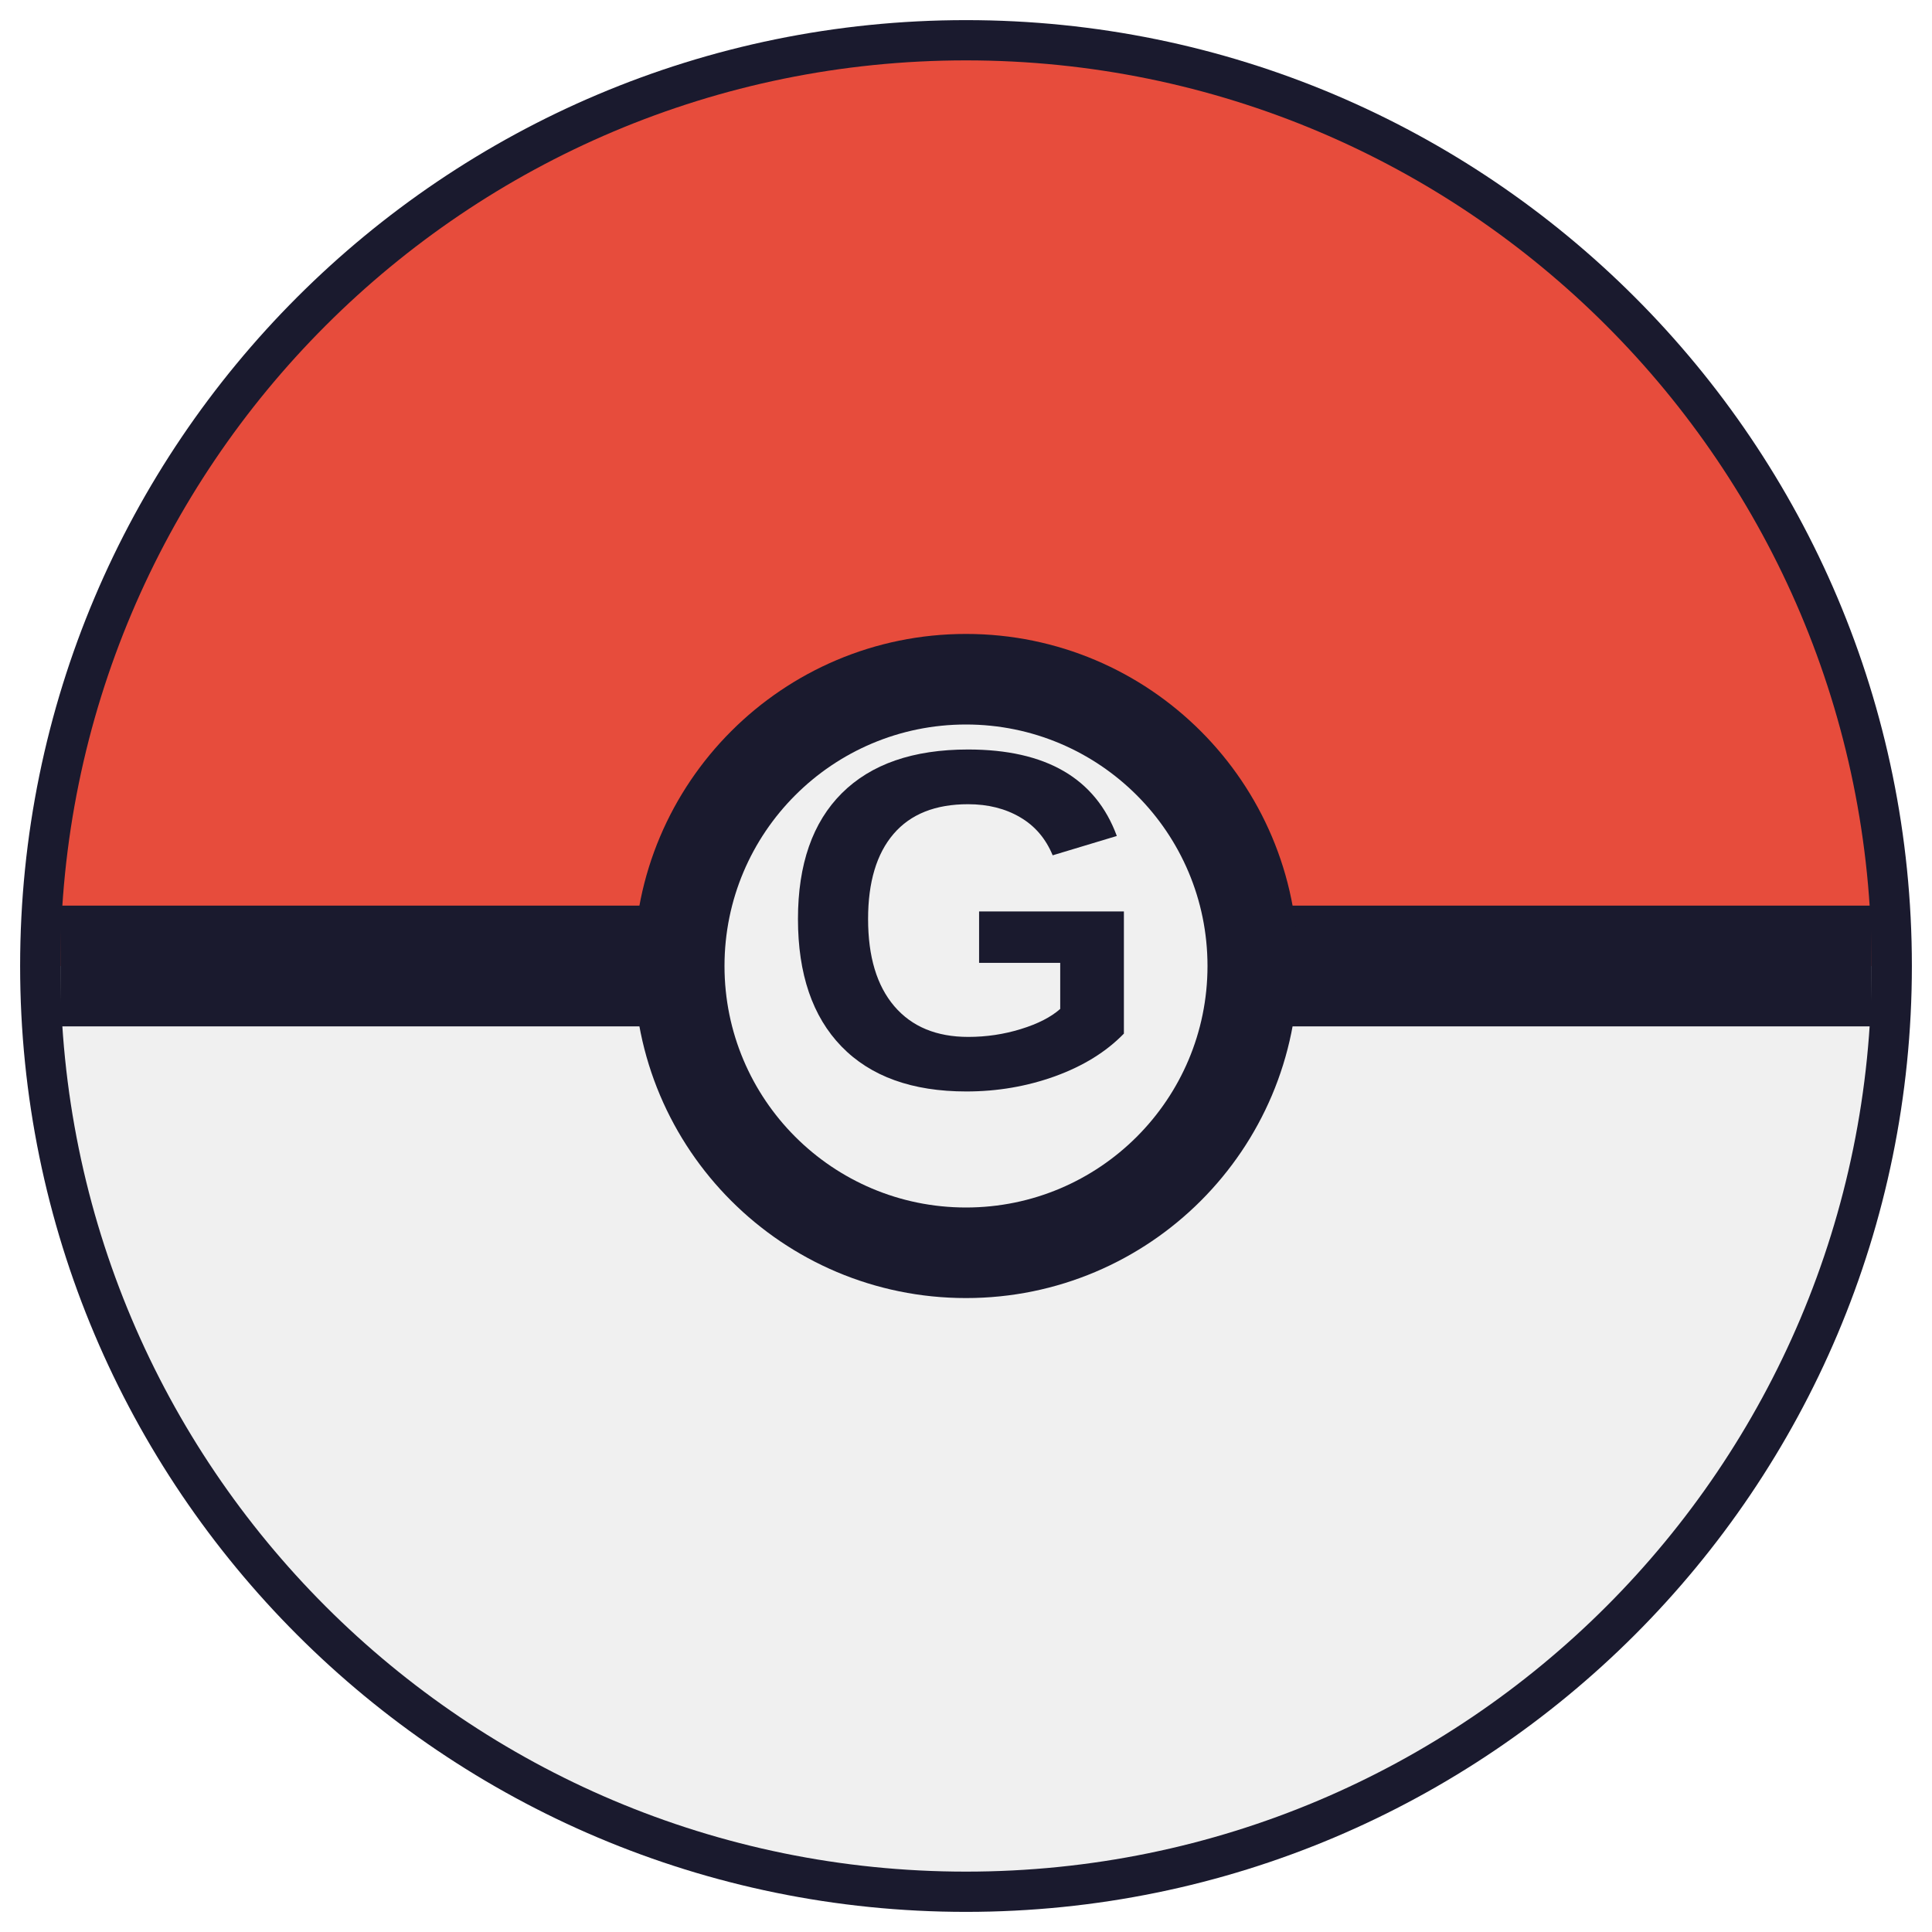
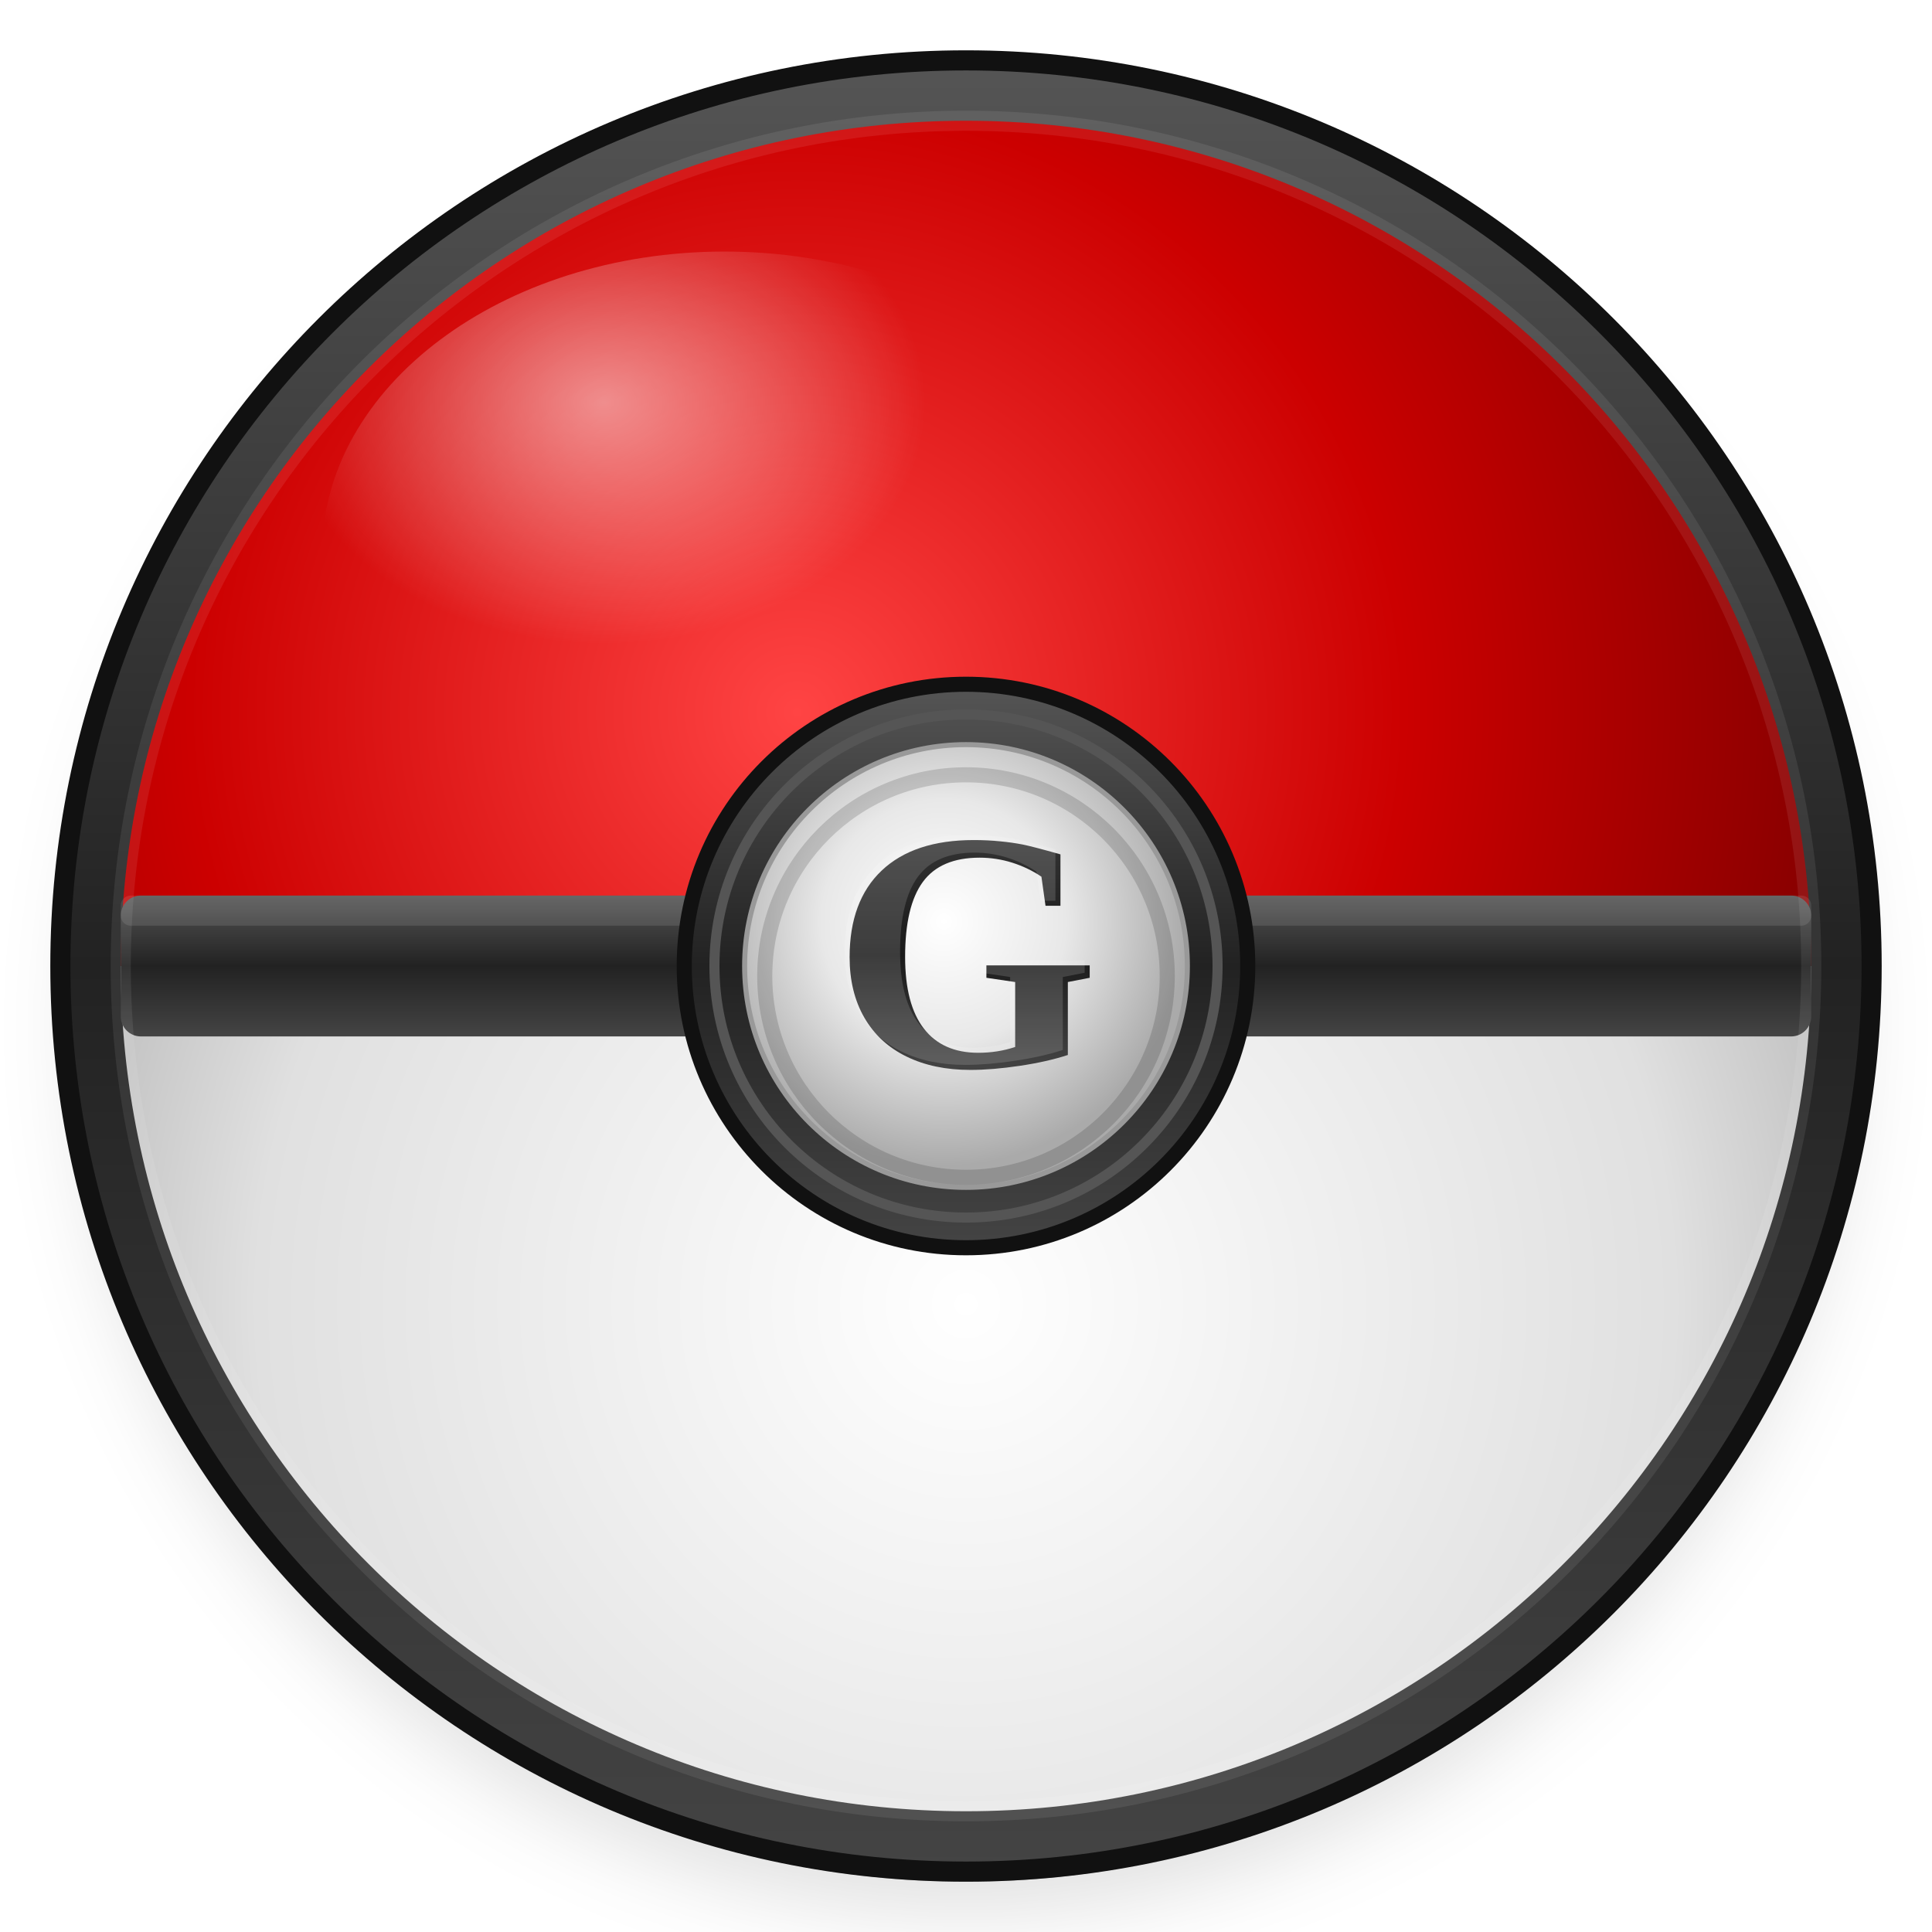
<svg xmlns="http://www.w3.org/2000/svg" viewBox="0 0 192 192">
-   <circle cx="96" cy="96" r="90" fill="#e74c3c" stroke="#1a1a2e" stroke-width="8" />
-   <path d="M6 96 A90 90 0 0 1 186 96" fill="#e74c3c" />
-   <path d="M6 96 A90 90 0 0 0 186 96" fill="#f0f0f0" />
-   <rect x="6" y="90" width="180" height="12" fill="#1a1a2e" />
-   <circle cx="96" cy="96" r="33" fill="#1a1a2e" />
-   <circle cx="96" cy="96" r="24" fill="#f0f0f0" />
-   <text x="96" y="108" text-anchor="middle" font-family="Arial,sans-serif" font-weight="bold" font-size="48" fill="#1a1a2e">G</text>
+   <defs>
+     <radialGradient id="redTop" cx="40%" cy="35%" r="60%">
+       <stop offset="0%" stop-color="#ff4444" />
+       <stop offset="60%" stop-color="#cc0000" />
+       <stop offset="100%" stop-color="#8b0000" />
+     </radialGradient>
+     <radialGradient id="whiteBot" cx="50%" cy="70%" r="60%">
+       <stop offset="0%" stop-color="#ffffff" />
+       <stop offset="70%" stop-color="#e0e0e0" />
+       <stop offset="100%" stop-color="#b0b0b0" />
+     </radialGradient>
+     <radialGradient id="centerBtn" cx="45%" cy="40%" r="55%">
+       <stop offset="0%" stop-color="#ffffff" />
+       <stop offset="50%" stop-color="#e8e8e8" />
+       <stop offset="100%" stop-color="#aaaaaa" />
+     </radialGradient>
+     <linearGradient id="ring" x1="0" y1="0" x2="0" y2="1">
+       <stop offset="0%" stop-color="#555" />
+       <stop offset="50%" stop-color="#222" />
+       <stop offset="100%" stop-color="#444" />
+     </linearGradient>
+     <radialGradient id="shine" cx="35%" cy="25%" r="40%">
+       <stop offset="0%" stop-color="white" stop-opacity="0.5" />
+       <stop offset="100%" stop-color="white" stop-opacity="0" />
+     </radialGradient>
+     <filter id="shadow">
+       <feDropShadow dx="0" dy="3" stdDeviation="4" flood-color="#000" flood-opacity="0.4" />
+     </filter>
+     <filter id="innerGlow">
+       <feGaussianBlur stdDeviation="2" result="blur" />
+       <feComposite in="SourceGraphic" in2="blur" operator="over" />
+     </filter>
+     <linearGradient id="gGrad" x1="0" y1="0" x2="0" y2="1">
+       <stop offset="0%" stop-color="#333" />
+       <stop offset="50%" stop-color="#1a1a1a" />
+       <stop offset="100%" stop-color="#444" />
+     </linearGradient>
+   </defs>
+   <circle cx="96" cy="99" r="88" fill="rgba(0,0,0,0.3)" filter="url(#shadow)" />
+   <circle cx="96" cy="96" r="90" fill="url(#ring)" stroke="#111" stroke-width="2" />
+   <clipPath id="topHalf">
+     <rect x="0" y="0" width="192" height="96" />
+   </clipPath>
+   <circle cx="96" cy="96" r="84" fill="url(#redTop)" clip-path="url(#topHalf)" />
+   <clipPath id="botHalf">
+     <rect x="0" y="96" width="192" height="96" />
+   </clipPath>
+   <circle cx="96" cy="96" r="84" fill="url(#whiteBot)" clip-path="url(#botHalf)" />
+   <rect x="12" y="89" width="168" height="14" fill="url(#ring)" rx="2" />
+   <rect x="12" y="89" width="168" height="3" fill="rgba(255,255,255,0.1)" rx="1" />
+   <circle cx="96" cy="96" r="28" fill="url(#ring)" stroke="#111" stroke-width="1.5" />
+   <circle cx="96" cy="96" r="25" fill="none" stroke="#555" stroke-width="1" />
+   <circle cx="96" cy="96" r="22" fill="url(#centerBtn)" stroke="#999" stroke-width="0.5" />
+   <circle cx="96" cy="97" r="20" fill="none" stroke="rgba(0,0,0,0.15)" stroke-width="1.5" />
+   <text x="96" y="106" text-anchor="middle" font-family="'Georgia','Times New Roman',serif" font-weight="bold" font-size="34" fill="url(#gGrad)" letter-spacing="-1">G</text>
+   <text x="95.5" y="105.5" text-anchor="middle" font-family="'Georgia','Times New Roman',serif" font-weight="bold" font-size="34" fill="rgba(255,255,255,0.15)" letter-spacing="-1">G</text>
+   <ellipse cx="72" cy="55" rx="40" ry="30" fill="url(#shine)" />
+   <circle cx="96" cy="96" r="84" fill="none" stroke="rgba(255,255,255,0.08)" stroke-width="2" />
</svg>
